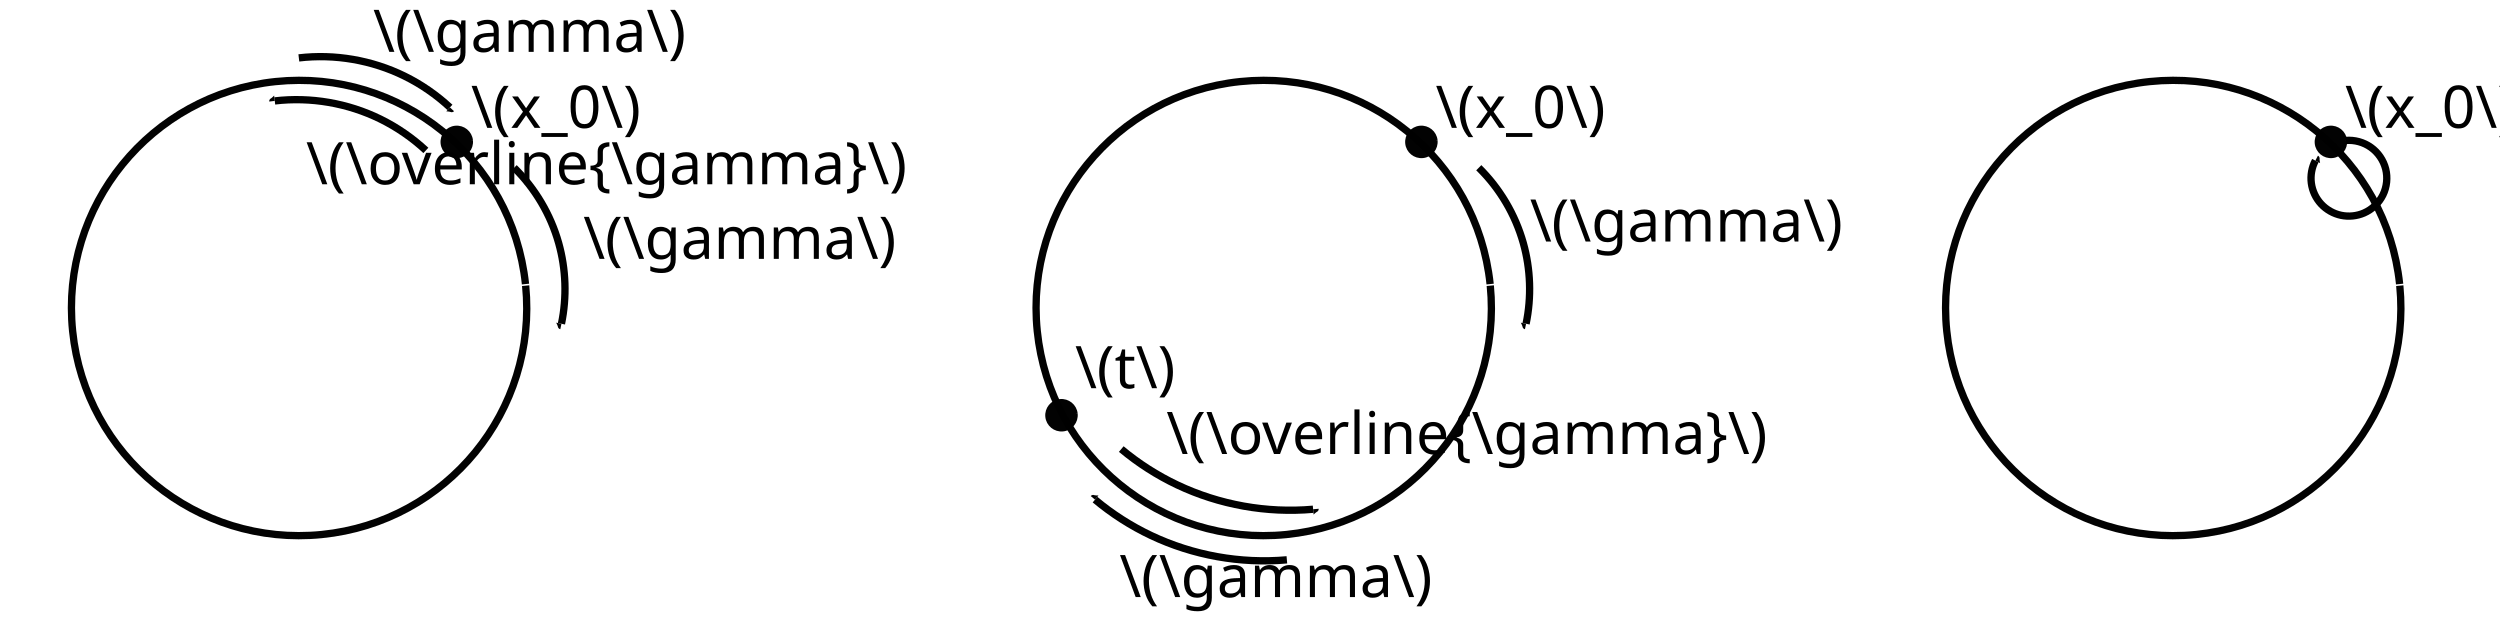
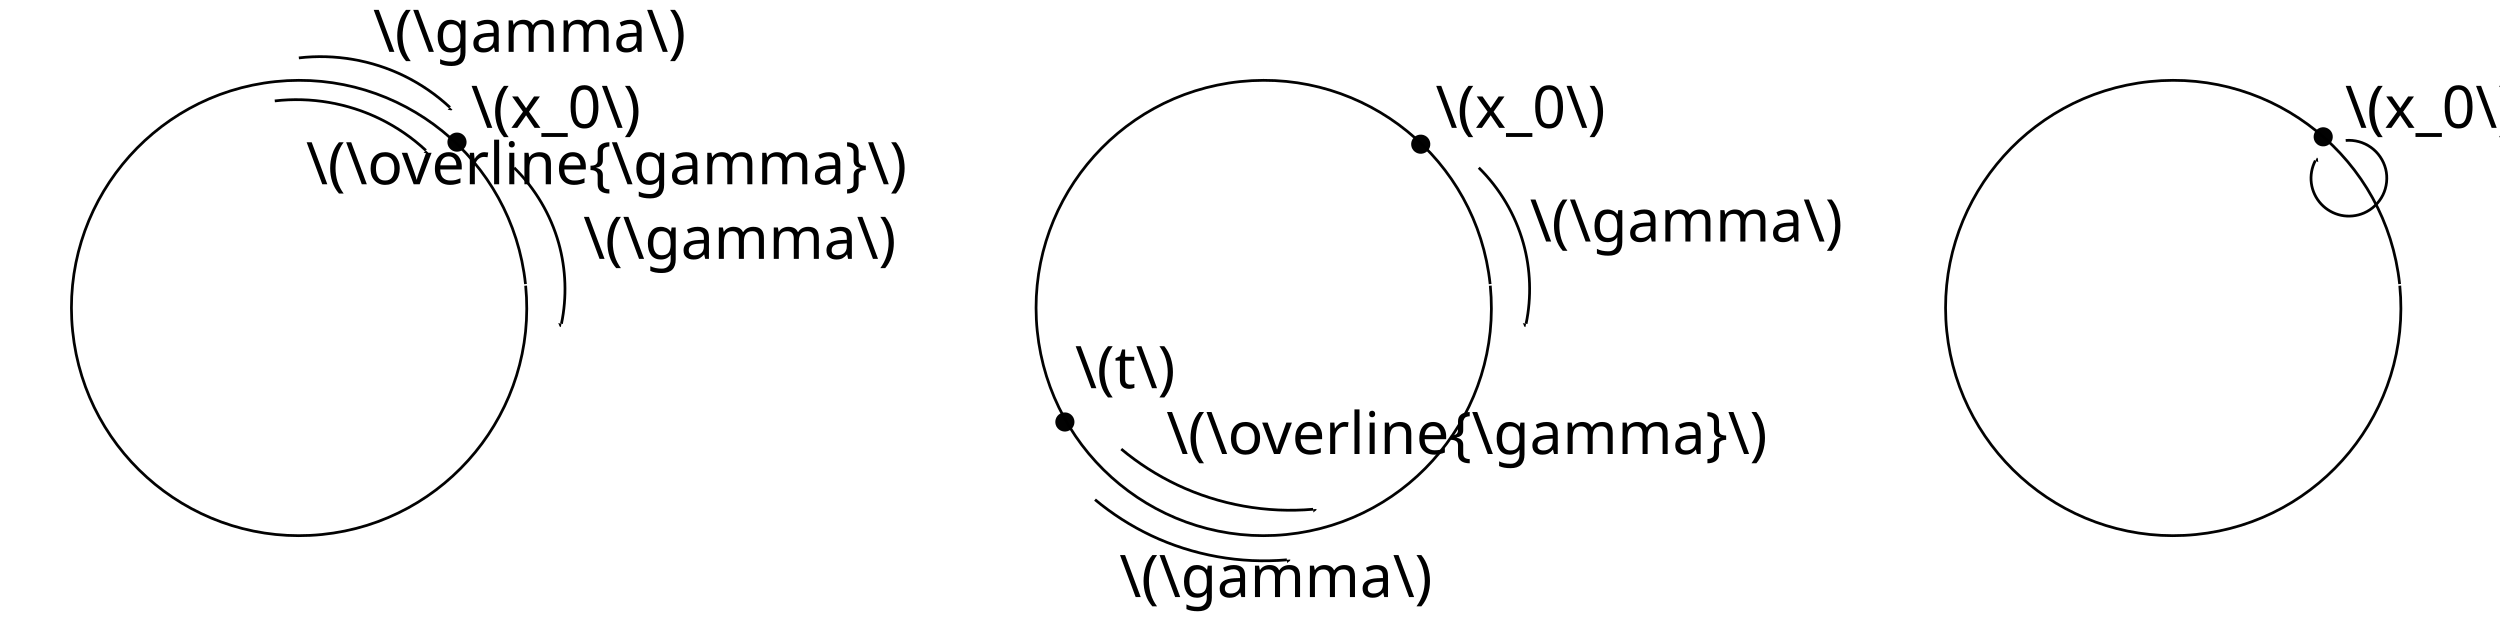
<svg xmlns="http://www.w3.org/2000/svg" width="240mm" height="60mm" viewBox="0 0 240 60" version="1.1" id="svg8">
  <defs id="defs2">
    <marker style="overflow:visible" id="Arrow2Mend" refX="0" refY="0" orient="auto">
      <path transform="scale(-0.6)" d="M 8.719,4.034 -2.207,0.016 8.719,-4.002 c -1.745,2.372 -1.735,5.617 -6e-7,8.035 z" style="fill:context-stroke;fill-rule:evenodd;stroke:context-stroke;stroke-width:0.625;stroke-linejoin:round" id="path2414" />
    </marker>
    <marker style="overflow:visible" id="Arrow1Lstart" refX="0" refY="0" orient="auto">
      <path transform="matrix(0.8,0,0,0.8,10,0)" style="fill:context-stroke;fill-rule:evenodd;stroke:context-stroke;stroke-width:1pt" d="M 0,0 5,-5 -12.5,0 5,5 Z" id="path2387" />
    </marker>
    <marker style="overflow:visible" id="marker934" refX="0" refY="0" orient="auto">
      <path transform="matrix(0.8,0,0,0.8,10,0)" style="fill:context-stroke;fill-rule:evenodd;stroke:context-stroke;stroke-width:1pt" d="M 0,0 5,-5 -12.5,0 5,5 Z" id="path932" />
    </marker>
    <marker style="overflow:visible" id="Arrow1Lend" refX="0" refY="0" orient="auto">
      <path transform="matrix(-0.8,0,0,-0.8,-10,0)" style="fill:context-stroke;fill-rule:evenodd;stroke:context-stroke;stroke-width:1pt" d="M 0,0 5,-5 -12.5,0 5,5 Z" id="path3432" />
    </marker>
    <marker style="overflow:visible" id="Arrow1Lend-6" refX="0" refY="0" orient="auto">
      <path transform="matrix(-0.8,0,0,-0.8,-10,0)" style="fill:context-stroke;fill-rule:evenodd;stroke:context-stroke;stroke-width:1pt" d="M 0,0 5,-5 -12.5,0 5,5 Z" id="path3432-3" />
    </marker>
    <marker style="overflow:visible" id="marker945" refX="0" refY="0" orient="auto">
      <path transform="matrix(-0.8,0,0,-0.8,-10,0)" style="fill:context-stroke;fill-rule:evenodd;stroke:context-stroke;stroke-width:1pt" d="M 0,0 5,-5 -12.5,0 5,5 Z" id="path943" />
    </marker>
    <marker style="overflow:visible" id="marker950" refX="0" refY="0" orient="auto">
      <path transform="matrix(-0.8,0,0,-0.8,-10,0)" style="fill:context-stroke;fill-rule:evenodd;stroke:context-stroke;stroke-width:1pt" d="M 0,0 5,-5 -12.5,0 5,5 Z" id="path948" />
    </marker>
    <marker id="marker-arrow-2.654" orient="auto-start-reverse" refY="0" refX="0" markerHeight="3" markerWidth="2">
      <g transform="scale(0.8573725)" id="g970">
        <path d="M -1.554,2.072 C -1.425,1.295 0,0.13 0.389,0 0,-0.13 -1.425,-1.295 -1.554,-2.072" style="fill:none;stroke:#000000;stroke-width:{0.6};stroke-linecap:round;stroke-linejoin:round;stroke-miterlimit:10;stroke-dasharray:none;stroke-opacity:1�        inkscape:connector-curvature=" id="path968" />

+ 
+ 
0" /&gt;
   </g>
    </marker>
    <marker id="marker-arrow-2.654-9" orient="auto-start-reverse" refY="0" refX="0" markerHeight="3" markerWidth="2">
      <g transform="scale(0.8573725)" id="g1010">
        <path d="M -1.554,2.072 C -1.425,1.295 0,0.13 0.389,0 0,-0.13 -1.425,-1.295 -1.554,-2.072" style="fill:none;stroke:#000000;stroke-width:{0.6};stroke-linecap:round;stroke-linejoin:round;stroke-miterlimit:10;stroke-dasharray:none;stroke-opacity:1�        inkscape:connector-curvature=" id="path1008" />
+ 
+ 

0" /&gt;
   </g>
    </marker>
    <marker id="marker-arrow-2.654-3" orient="auto-start-reverse" refY="0" refX="0" markerHeight="3" markerWidth="2">
      <g transform="scale(0.8573725)" id="g1050">
        <path d="M -1.554,2.072 C -1.425,1.295 0,0.13 0.389,0 0,-0.13 -1.425,-1.295 -1.554,-2.072" style="fill:none;stroke:#000000;stroke-width:{0.6};stroke-linecap:round;stroke-linejoin:round;stroke-miterlimit:10;stroke-dasharray:none;stroke-opacity:1�        inkscape:connector-curvature=" id="path1048" />

+ 
+ 
0" /&gt;
   </g>
    </marker>
    <marker id="marker-arrow-2.654-8" orient="auto-start-reverse" refY="0" refX="0" markerHeight="3" markerWidth="2">
      <g transform="scale(0.8573725)" id="g1090">
        <path d="M -1.554,2.072 C -1.425,1.295 0,0.13 0.389,0 0,-0.13 -1.425,-1.295 -1.554,-2.072" style="fill:none;stroke:#000000;stroke-width:{0.6};stroke-linecap:round;stroke-linejoin:round;stroke-miterlimit:10;stroke-dasharray:none;stroke-opacity:1�        inkscape:connector-curvature=" id="path1088" />
+ 
+ 

0" /&gt;
   </g>
    </marker>
    <marker id="marker-arrow-2.654-0" orient="auto-start-reverse" refY="0" refX="0" markerHeight="3" markerWidth="2">
      <g transform="scale(0.8573725)" id="g1130">
        <path d="M -1.554,2.072 C -1.425,1.295 0,0.13 0.389,0 0,-0.13 -1.425,-1.295 -1.554,-2.072" style="fill:none;stroke:#000000;stroke-width:{0.6};stroke-linecap:round;stroke-linejoin:round;stroke-miterlimit:10;stroke-dasharray:none;stroke-opacity:1�        inkscape:connector-curvature=" id="path1128" />

+ 
+ 
0" /&gt;
   </g>
    </marker>
    <marker id="marker-arrow-2.654-2" orient="auto-start-reverse" refY="0" refX="0" markerHeight="3" markerWidth="2">
      <g transform="scale(0.8573725)" id="g1194">
        <path d="M -1.554,2.072 C -1.425,1.295 0,0.13 0.389,0 0,-0.13 -1.425,-1.295 -1.554,-2.072" style="fill:none;stroke:#000000;stroke-width:{0.6};stroke-linecap:round;stroke-linejoin:round;stroke-miterlimit:10;stroke-dasharray:none;stroke-opacity:1�        inkscape:connector-curvature=" id="path1192" />
+ 
+ 

0" /&gt;
   </g>
    </marker>
    <marker id="marker-arrow-2.654-4" orient="auto-start-reverse" refY="0" refX="0" markerHeight="3" markerWidth="2">
      <g transform="scale(0.8573725)" id="g1258">
        <path d="M -1.554,2.072 C -1.425,1.295 0,0.13 0.389,0 0,-0.13 -1.425,-1.295 -1.554,-2.072" style="fill:none;stroke:#000000;stroke-width:{0.6};stroke-linecap:round;stroke-linejoin:round;stroke-miterlimit:10;stroke-dasharray:none;stroke-opacity:1�        inkscape:connector-curvature=" id="path1256" />

+ 
+ 
0" /&gt;
   </g>
    </marker>
    <marker id="marker-arrow-2.654-83" orient="auto-start-reverse" refY="0" refX="0" markerHeight="3" markerWidth="2">
      <g transform="scale(0.8573725)" id="g1298">
        <path d="M -1.554,2.072 C -1.425,1.295 0,0.13 0.389,0 0,-0.13 -1.425,-1.295 -1.554,-2.072" style="fill:none;stroke:#000000;stroke-width:{0.6};stroke-linecap:round;stroke-linejoin:round;stroke-miterlimit:10;stroke-dasharray:none;stroke-opacity:1�        inkscape:connector-curvature=" id="path1296" />

+ 
+ 
+ 0" /&gt;
+    </g>
+     </marker>
+     <marker id="marker-arrow-1.0" orient="auto-start-reverse" refY="0" refX="0" markerHeight="3" markerWidth="2">
+       <g transform="scale(1.393333)" id="g1042">
+         <path d="M -1.554,2.072 C -1.425,1.295 0,0.13 0.389,0 0,-0.13 -1.425,-1.295 -1.554,-2.072" style="fill:none;stroke:#000000;stroke-width:{0.6};stroke-linecap:round;stroke-linejoin:round;stroke-miterlimit:10;stroke-dasharray:none;stroke-opacity:1�        inkscape:connector-curvature=" id="path1040" />
+ 
+ 0" /&gt;
+    </g>
+     </marker>
+     <marker id="marker-arrow-1.0-3" orient="auto-start-reverse" refY="0" refX="0" markerHeight="3" markerWidth="2">
+       <g transform="scale(1.393333)" id="g1082">
+         <path d="M -1.554,2.072 C -1.425,1.295 0,0.13 0.389,0 0,-0.13 -1.425,-1.295 -1.554,-2.072" style="fill:none;stroke:#000000;stroke-width:{0.6};stroke-linecap:round;stroke-linejoin:round;stroke-miterlimit:10;stroke-dasharray:none;stroke-opacity:1�        inkscape:connector-curvature=" id="path1080" />
+ 
+ 0" /&gt;
+    </g>
+     </marker>
+     <marker id="marker-arrow-1.0-8" orient="auto-start-reverse" refY="0" refX="0" markerHeight="3" markerWidth="2">
+       <g transform="scale(1.393333)" id="g1122">
+         <path d="M -1.554,2.072 C -1.425,1.295 0,0.13 0.389,0 0,-0.13 -1.425,-1.295 -1.554,-2.072" style="fill:none;stroke:#000000;stroke-width:{0.6};stroke-linecap:round;stroke-linejoin:round;stroke-miterlimit:10;stroke-dasharray:none;stroke-opacity:1�        inkscape:connector-curvature=" id="path1120" />
+ 
+ 0" /&gt;
+    </g>
+     </marker>
+     <marker id="marker-arrow-1.0-9" orient="auto-start-reverse" refY="0" refX="0" markerHeight="3" markerWidth="2">
+       <g transform="scale(1.393333)" id="g1054">
+         <path d="M -1.554,2.072 C -1.425,1.295 0,0.13 0.389,0 0,-0.13 -1.425,-1.295 -1.554,-2.072" style="fill:none;stroke:#000000;stroke-width:{0.6};stroke-linecap:round;stroke-linejoin:round;stroke-miterlimit:10;stroke-dasharray:none;stroke-opacity:1�        inkscape:connector-curvature=" id="path1052" />
0" /&gt;
   </g>
    </marker>
  </defs>
  <g id="layer1" transform="translate(0,-177)">
-     <path style="font-variation-settings:normal;opacity:0.99;fill:#000000;fill-opacity:1;fill-rule:evenodd;stroke:#000000;stroke-width:0.265;stroke-linecap:butt;stroke-linejoin:round;stroke-miterlimit:4;stroke-dasharray:none;stroke-dashoffset:0;stroke-opacity:1;stop-color:#000000;stop-opacity:1" id="path845" d="m 45.271,190.482 a 1.428,1.428 0 0 1 -1.278,1.561 1.428,1.428 0 0 1 -1.563,-1.276 1.428,1.428 0 0 1 1.273,-1.565 1.428,1.428 0 0 1 1.568,1.27" />
-     <path style="fill:none;stroke:black;stroke-width:0.702;stroke-linecap:butt;stroke-linejoin:miter;stroke-opacity:1;marker-end:url(#marker-arrow-2.654);stroke-dasharray:none;fill-opacity:1;marker-start:none" d="m 49.358,193.102 c 2.019,1.986 3.508,4.506 4.274,7.232 0.705,2.512 0.798,5.193 0.267,7.748" id="path3425" />
+     <path style="font-variation-settings:normal;opacity:0.99;fill:#000000;fill-opacity:1;fill-rule:evenodd;stroke:none;stroke-width:0.265;stroke-linecap:butt;stroke-linejoin:round;stroke-miterlimit:4;stroke-dasharray:none;stroke-dashoffset:0;stroke-opacity:1;marker-start:none;marker-end:none;stop-color:#000000;stop-opacity:1" id="path845" d="m 44.787,190.554 a 0.92,0.92 0 0 1 -0.824,1.006 0.92,0.92 0 0 1 -1.007,-0.822 0.92,0.92 0 0 1 0.82,-1.009 0.92,0.92 0 0 1 1.01,0.818" />
+     <path style="fill:none;stroke:black;stroke-width:0.265;stroke-linecap:butt;stroke-linejoin:miter;stroke-opacity:1;marker-end:url(#marker-arrow-1.0);stroke-dasharray:none;fill-opacity:1;marker-start:none" d="m 49.358,193.102 c 2.019,1.986 3.508,4.506 4.274,7.232 0.705,2.512 0.798,5.193 0.267,7.748" id="path3425" />
    <text xml:space="preserve" style="font-size:5.644px;line-height:1.25;font-family:sans-serif;letter-spacing:0px;word-spacing:0px;stroke-width:0.265" x="55.994" y="201.853" id="text3853">
      <tspan id="tspan3851" style="stroke-width:0.265" x="55.994" y="201.853">\(\gamma\)</tspan>
    </text>
    <text xml:space="preserve" style="font-size:5.644px;line-height:1.25;font-family:sans-serif;letter-spacing:0px;word-spacing:0px;stroke-width:0.265" x="35.812" y="181.976" id="text3853-6">
      <tspan id="tspan3851-2" style="stroke-width:0.265" x="35.812" y="181.976">\(\gamma\)</tspan>
    </text>
    <text xml:space="preserve" style="font-size:5.644px;line-height:1.25;font-family:sans-serif;letter-spacing:0px;word-spacing:0px;stroke-width:0.265" x="29.375" y="194.69" id="text4433">
      <tspan style="stroke-width:0.265" x="29.375" y="194.69" id="tspan5369">\(\overline{\gamma}\)</tspan>
    </text>
    <text xml:space="preserve" style="font-size:5.644px;line-height:1.25;font-family:sans-serif;letter-spacing:0px;word-spacing:0px;stroke-width:0.265" x="45.209" y="189.272" id="text7892">
      <tspan id="tspan7890" style="stroke-width:0.265" x="45.209" y="189.272">\(x_0\)</tspan>
    </text>
-     <path style="font-variation-settings:normal;opacity:0.99;vector-effect:none;fill:none;fill-opacity:1;fill-rule:evenodd;stroke:black;stroke-width:0.702;stroke-linecap:butt;stroke-linejoin:round;stroke-miterlimit:4;stroke-dasharray:none;stroke-dashoffset:0;stroke-opacity:1;-inkscape-stroke:none;stop-color:#000000;stop-opacity:1;marker-start:none;marker-end:none" id="path1103" d="M 50.462,204.423 A 21.854,21.854 0 0 1 30.897,228.313 21.854,21.854 0 0 1 6.973,208.79 21.854,21.854 0 0 1 26.454,184.831 21.854,21.854 0 0 1 50.447,204.271" />
-     <path style="font-variation-settings:normal;opacity:0.99;fill:#000000;fill-opacity:1;fill-rule:evenodd;stroke:#000000;stroke-width:0.265;stroke-linecap:butt;stroke-linejoin:round;stroke-miterlimit:4;stroke-dasharray:none;stroke-dashoffset:0;stroke-opacity:1;stop-color:#000000;stop-opacity:1" id="path1440" d="m 137.875,190.482 a 1.428,1.428 0 0 1 -1.278,1.561 1.428,1.428 0 0 1 -1.563,-1.276 1.428,1.428 0 0 1 1.273,-1.565 1.428,1.428 0 0 1 1.568,1.27" />
-     <path style="font-variation-settings:normal;opacity:0.99;fill:#000000;fill-opacity:1;fill-rule:evenodd;stroke:#000000;stroke-width:0.265;stroke-linecap:butt;stroke-linejoin:round;stroke-miterlimit:4;stroke-dasharray:none;stroke-dashoffset:0;stroke-opacity:1;stop-color:#000000;stop-opacity:1" id="path1442" d="m 103.324,216.723 a 1.428,1.428 0 0 1 -1.278,1.561 1.428,1.428 0 0 1 -1.563,-1.276 1.428,1.428 0 0 1 1.273,-1.565 1.428,1.428 0 0 1 1.568,1.27" />
-     <path style="fill:none;stroke:black;stroke-width:0.702;stroke-linecap:butt;stroke-linejoin:miter;stroke-opacity:1;marker-end:url(#marker-arrow-2.654);stroke-dasharray:none;fill-opacity:1;marker-start:none" d="m 141.963,193.102 c 2.019,1.986 3.508,4.506 4.274,7.232 0.705,2.512 0.798,5.193 0.267,7.748" id="path1444" />
+     <path style="font-variation-settings:normal;opacity:0.99;vector-effect:none;fill:none;fill-opacity:1;fill-rule:evenodd;stroke:black;stroke-width:0.265;stroke-linecap:butt;stroke-linejoin:round;stroke-miterlimit:4;stroke-dasharray:none;stroke-dashoffset:0;stroke-opacity:1;-inkscape-stroke:none;stop-color:#000000;stop-opacity:1;marker-start:none;marker-end:none" id="path1103" d="M 50.462,204.423 A 21.854,21.854 0 0 1 30.897,228.313 21.854,21.854 0 0 1 6.973,208.79 21.854,21.854 0 0 1 26.454,184.831 21.854,21.854 0 0 1 50.447,204.271" />
+     <path style="fill:none;stroke:black;stroke-width:0.265;stroke-linecap:butt;stroke-linejoin:miter;stroke-opacity:1;marker-end:url(#marker-arrow-1.0);stroke-dasharray:none;fill-opacity:1;marker-start:none" d="m 141.963,193.102 c 2.019,1.986 3.508,4.506 4.274,7.232 0.705,2.512 0.798,5.193 0.267,7.748" id="path1444" />
    <text xml:space="preserve" style="font-size:5.644px;line-height:1.25;font-family:sans-serif;letter-spacing:0px;word-spacing:0px;stroke-width:0.265" x="146.862" y="200.19" id="text1452">
      <tspan id="tspan1450" style="stroke-width:0.265" x="146.862" y="200.19">\(\gamma\)</tspan>
    </text>
    <text xml:space="preserve" style="font-size:5.644px;line-height:1.25;font-family:sans-serif;letter-spacing:0px;word-spacing:0px;stroke-width:0.265" x="107.46" y="234.324" id="text1452-2">
      <tspan id="tspan1450-4" style="stroke-width:0.265" x="107.46" y="234.324">\(\gamma\)</tspan>
    </text>
-     <path style="fill:none;stroke:black;stroke-width:0.702;stroke-linecap:butt;stroke-linejoin:miter;stroke-opacity:1;marker-end:url(#marker-arrow-2.654);stroke-dasharray:none;fill-opacity:1;marker-start:none" d="m 107.641,220.11 c 1.637,1.368 3.448,2.527 5.375,3.441 4.038,1.914 8.591,2.73 13.043,2.337" id="path1454-0" />
+     <path style="fill:none;stroke:black;stroke-width:0.265;stroke-linecap:butt;stroke-linejoin:miter;stroke-opacity:1;marker-end:url(#marker-arrow-1.0);stroke-dasharray:none;fill-opacity:1;marker-start:none" d="m 107.641,220.11 c 1.637,1.368 3.448,2.527 5.375,3.441 4.038,1.914 8.591,2.73 13.043,2.337" id="path1454-0" />
    <text xml:space="preserve" style="font-size:5.644px;line-height:1.25;font-family:sans-serif;letter-spacing:0px;word-spacing:0px;stroke-width:0.265" x="111.97" y="220.585" id="text1462">
      <tspan style="stroke-width:0.265" x="111.97" y="220.585" id="tspan1460">\(\overline{\gamma}\)</tspan>
    </text>
    <text xml:space="preserve" style="font-size:5.644px;line-height:1.25;font-family:sans-serif;letter-spacing:0px;word-spacing:0px;stroke-width:0.265" x="103.204" y="214.262" id="text1466">
      <tspan id="tspan1464" style="stroke-width:0.265" x="103.204" y="214.262">\(t\)</tspan>
    </text>
    <text xml:space="preserve" style="font-size:5.644px;line-height:1.25;font-family:sans-serif;letter-spacing:0px;word-spacing:0px;stroke-width:0.265" x="137.813" y="189.272" id="text1470">
      <tspan id="tspan1468" style="stroke-width:0.265" x="137.813" y="189.272">\(x_0\)</tspan>
    </text>
-     <path style="font-variation-settings:normal;opacity:0.99;vector-effect:none;fill:none;fill-opacity:1;fill-rule:evenodd;stroke:black;stroke-width:0.702;stroke-linecap:butt;stroke-linejoin:round;stroke-miterlimit:4;stroke-dasharray:none;stroke-dashoffset:0;stroke-opacity:1;-inkscape-stroke:none;stop-color:#000000;stop-opacity:1;marker-start:none;marker-end:none" id="path1472" d="m 143.067,204.423 a 21.854,21.854 0 0 1 -19.566,23.89 21.854,21.854 0 0 1 -23.924,-19.524 21.854,21.854 0 0 1 19.482,-23.958 21.854,21.854 0 0 1 23.993,19.44" />
-     <path style="font-variation-settings:normal;opacity:0.99;fill:#000000;fill-opacity:1;fill-rule:evenodd;stroke:#000000;stroke-width:0.265;stroke-linecap:butt;stroke-linejoin:round;stroke-miterlimit:4;stroke-dasharray:none;stroke-dashoffset:0;stroke-opacity:1;stop-color:#000000;stop-opacity:1" id="path1508" d="m 225.188,190.482 a 1.428,1.428 0 0 1 -1.278,1.561 1.428,1.428 0 0 1 -1.563,-1.276 1.428,1.428 0 0 1 1.273,-1.565 1.428,1.428 0 0 1 1.568,1.27" />
+     <path style="font-variation-settings:normal;opacity:0.99;vector-effect:none;fill:none;fill-opacity:1;fill-rule:evenodd;stroke:black;stroke-width:0.265;stroke-linecap:butt;stroke-linejoin:round;stroke-miterlimit:4;stroke-dasharray:none;stroke-dashoffset:0;stroke-opacity:1;-inkscape-stroke:none;stop-color:#000000;stop-opacity:1;marker-start:none;marker-end:none" id="path1472" d="m 143.067,204.423 a 21.854,21.854 0 0 1 -19.566,23.89 21.854,21.854 0 0 1 -23.924,-19.524 21.854,21.854 0 0 1 19.482,-23.958 21.854,21.854 0 0 1 23.993,19.44" />
    <text xml:space="preserve" style="font-size:5.644px;line-height:1.25;font-family:sans-serif;letter-spacing:0px;word-spacing:0px;stroke-width:0.265" x="225.126" y="189.272" id="text1538">
      <tspan id="tspan1536" style="stroke-width:0.265" x="225.126" y="189.272">\(x_0\)</tspan>
    </text>
-     <path style="font-variation-settings:normal;opacity:0.99;vector-effect:none;fill:none;fill-opacity:1;fill-rule:evenodd;stroke:black;stroke-width:0.702;stroke-linecap:butt;stroke-linejoin:round;stroke-miterlimit:4;stroke-dasharray:none;stroke-dashoffset:0;stroke-opacity:1;-inkscape-stroke:none;stop-color:#000000;stop-opacity:1;marker-start:none;marker-end:none" id="path1540" d="m 230.379,204.423 a 21.854,21.854 0 0 1 -19.566,23.89 21.854,21.854 0 0 1 -23.924,-19.524 21.854,21.854 0 0 1 19.482,-23.958 21.854,21.854 0 0 1 23.993,19.44" />
-     <path style="fill:none;stroke:black;stroke-width:0.702;stroke-linecap:butt;stroke-linejoin:miter;stroke-opacity:1;marker-end:url(#marker-arrow-2.654);stroke-dasharray:none;fill-opacity:1;marker-start:none" d="m 28.689,182.559 c 3.45,-0.404 7.012,0.208 10.13,1.739 1.595,0.783 3.074,1.802 4.375,3.013" id="path2012" />
-     <path style="fill:none;stroke:black;stroke-width:0.702;stroke-linecap:butt;stroke-linejoin:miter;stroke-opacity:1;marker-start:url(#marker-arrow-2.654);stroke-dasharray:none;fill-opacity:1" d="m 26.378,186.688 c 3.45,-0.404 7.012,0.208 10.13,1.739 1.595,0.783 3.074,1.802 4.375,3.013" id="path2012-5" />
-     <path style="fill:none;stroke:black;stroke-width:0.702;stroke-linecap:butt;stroke-linejoin:miter;stroke-opacity:1;marker-start:url(#marker-arrow-2.654);stroke-dasharray:none;fill-opacity:1;marker-end:" d="m 105.122,224.965 c 1.637,1.368 3.448,2.527 5.375,3.441 4.038,1.914 8.591,2.73 13.043,2.337" id="path3186" />
-     <path style="fill:none;fill-opacity:1;stroke:#000000;stroke-width:0.702;stroke-linecap:butt;stroke-linejoin:miter;stroke-dasharray:none;stroke-opacity:1;marker-start:none;marker-end:url(#marker-arrow-2.654)" d="m 225.188,190.483 c 0.851,-0.072 1.725,0.167 2.421,0.664 0.695,0.496 1.206,1.245 1.415,2.073 0.209,0.828 0.113,1.73 -0.264,2.496 -0.377,0.766 -1.034,1.392 -1.817,1.732 -0.685,0.297 -1.463,0.376 -2.194,0.223 -0.731,-0.153 -1.412,-0.538 -1.92,-1.086 -0.508,-0.547 -0.842,-1.255 -0.94,-1.995 -0.099,-0.74 0.038,-1.51 0.385,-2.172" id="path4180" />
+     <path style="font-variation-settings:normal;opacity:0.99;vector-effect:none;fill:none;fill-opacity:1;fill-rule:evenodd;stroke:black;stroke-width:0.265;stroke-linecap:butt;stroke-linejoin:round;stroke-miterlimit:4;stroke-dasharray:none;stroke-dashoffset:0;stroke-opacity:1;-inkscape-stroke:none;stop-color:#000000;stop-opacity:1;marker-start:none;marker-end:none" id="path1540" d="m 230.379,204.423 a 21.854,21.854 0 0 1 -19.566,23.89 21.854,21.854 0 0 1 -23.924,-19.524 21.854,21.854 0 0 1 19.482,-23.958 21.854,21.854 0 0 1 23.993,19.44" />
+     <path style="fill:none;stroke:black;stroke-width:0.265;stroke-linecap:butt;stroke-linejoin:miter;stroke-opacity:1;marker-end:url(#marker-arrow-1.0);stroke-dasharray:none;fill-opacity:1;marker-start:none" d="m 28.689,182.559 c 3.45,-0.404 7.012,0.208 10.13,1.739 1.595,0.783 3.074,1.802 4.375,3.013" id="path2012" />
+     <path style="fill:none;stroke:black;stroke-width:0.265;stroke-linecap:butt;stroke-linejoin:miter;stroke-opacity:1;marker-start:none;stroke-dasharray:none;fill-opacity:1;marker-end:url(#marker-arrow-1.0)" d="m 26.378,186.688 c 3.45,-0.404 7.012,0.208 10.13,1.739 1.595,0.783 3.074,1.802 4.375,3.013" id="path2012-5" />
+     <path style="fill:none;stroke:black;stroke-width:0.265;stroke-linecap:butt;stroke-linejoin:miter;stroke-opacity:1;marker-start:none;stroke-dasharray:none;fill-opacity:1;marker-end:url(#marker-arrow-1.0)" d="m 105.122,224.965 c 1.637,1.368 3.448,2.527 5.375,3.441 4.038,1.914 8.591,2.73 13.043,2.337" id="path3186" />
+     <path style="fill:none;fill-opacity:1;stroke:black;stroke-width:0.265;stroke-linecap:butt;stroke-linejoin:miter;stroke-dasharray:none;stroke-opacity:1;marker-start:none;marker-end:url(#marker-arrow-1.0)" d="m 225.188,190.483 c 0.851,-0.072 1.725,0.167 2.421,0.664 0.695,0.496 1.206,1.245 1.415,2.073 0.209,0.828 0.113,1.73 -0.264,2.496 -0.377,0.766 -1.034,1.392 -1.817,1.732 -0.685,0.297 -1.463,0.376 -2.194,0.223 -0.731,-0.153 -1.412,-0.538 -1.92,-1.086 -0.508,-0.547 -0.842,-1.255 -0.94,-1.995 -0.099,-0.74 0.038,-1.51 0.385,-2.172" id="path4180" />
+     <path style="font-variation-settings:normal;opacity:0.99;fill:#000000;fill-opacity:1;fill-rule:evenodd;stroke:none;stroke-width:0.265;stroke-linecap:butt;stroke-linejoin:round;stroke-miterlimit:4;stroke-dasharray:none;stroke-dashoffset:0;stroke-opacity:1;marker-start:none;marker-end:none;stop-color:#000000;stop-opacity:1" id="path845-5" d="m 103.145,217.42 a 0.92,0.92 0 0 1 -0.824,1.006 0.92,0.92 0 0 1 -1.007,-0.822 0.92,0.92 0 0 1 0.82,-1.009 0.92,0.92 0 0 1 1.01,0.818" />
+     <path style="font-variation-settings:normal;opacity:0.99;fill:#000000;fill-opacity:1;fill-rule:evenodd;stroke:none;stroke-width:0.265;stroke-linecap:butt;stroke-linejoin:round;stroke-miterlimit:4;stroke-dasharray:none;stroke-dashoffset:0;stroke-opacity:1;marker-start:none;marker-end:none;stop-color:#000000;stop-opacity:1" id="path845-7" d="m 137.306,190.752 a 0.92,0.92 0 0 1 -0.824,1.006 0.92,0.92 0 0 1 -1.007,-0.822 0.92,0.92 0 0 1 0.82,-1.009 0.92,0.92 0 0 1 1.01,0.818" />
+     <path style="font-variation-settings:normal;opacity:0.99;fill:#000000;fill-opacity:1;fill-rule:evenodd;stroke:none;stroke-width:0.265;stroke-linecap:butt;stroke-linejoin:round;stroke-miterlimit:4;stroke-dasharray:none;stroke-dashoffset:0;stroke-opacity:1;marker-start:none;marker-end:none;stop-color:#000000;stop-opacity:1" id="path845-0" d="m 223.943,190.045 a 0.92,0.92 0 0 1 -0.824,1.006 0.92,0.92 0 0 1 -1.007,-0.822 0.92,0.92 0 0 1 0.82,-1.009 0.92,0.92 0 0 1 1.01,0.818" />
  </g>
</svg>
